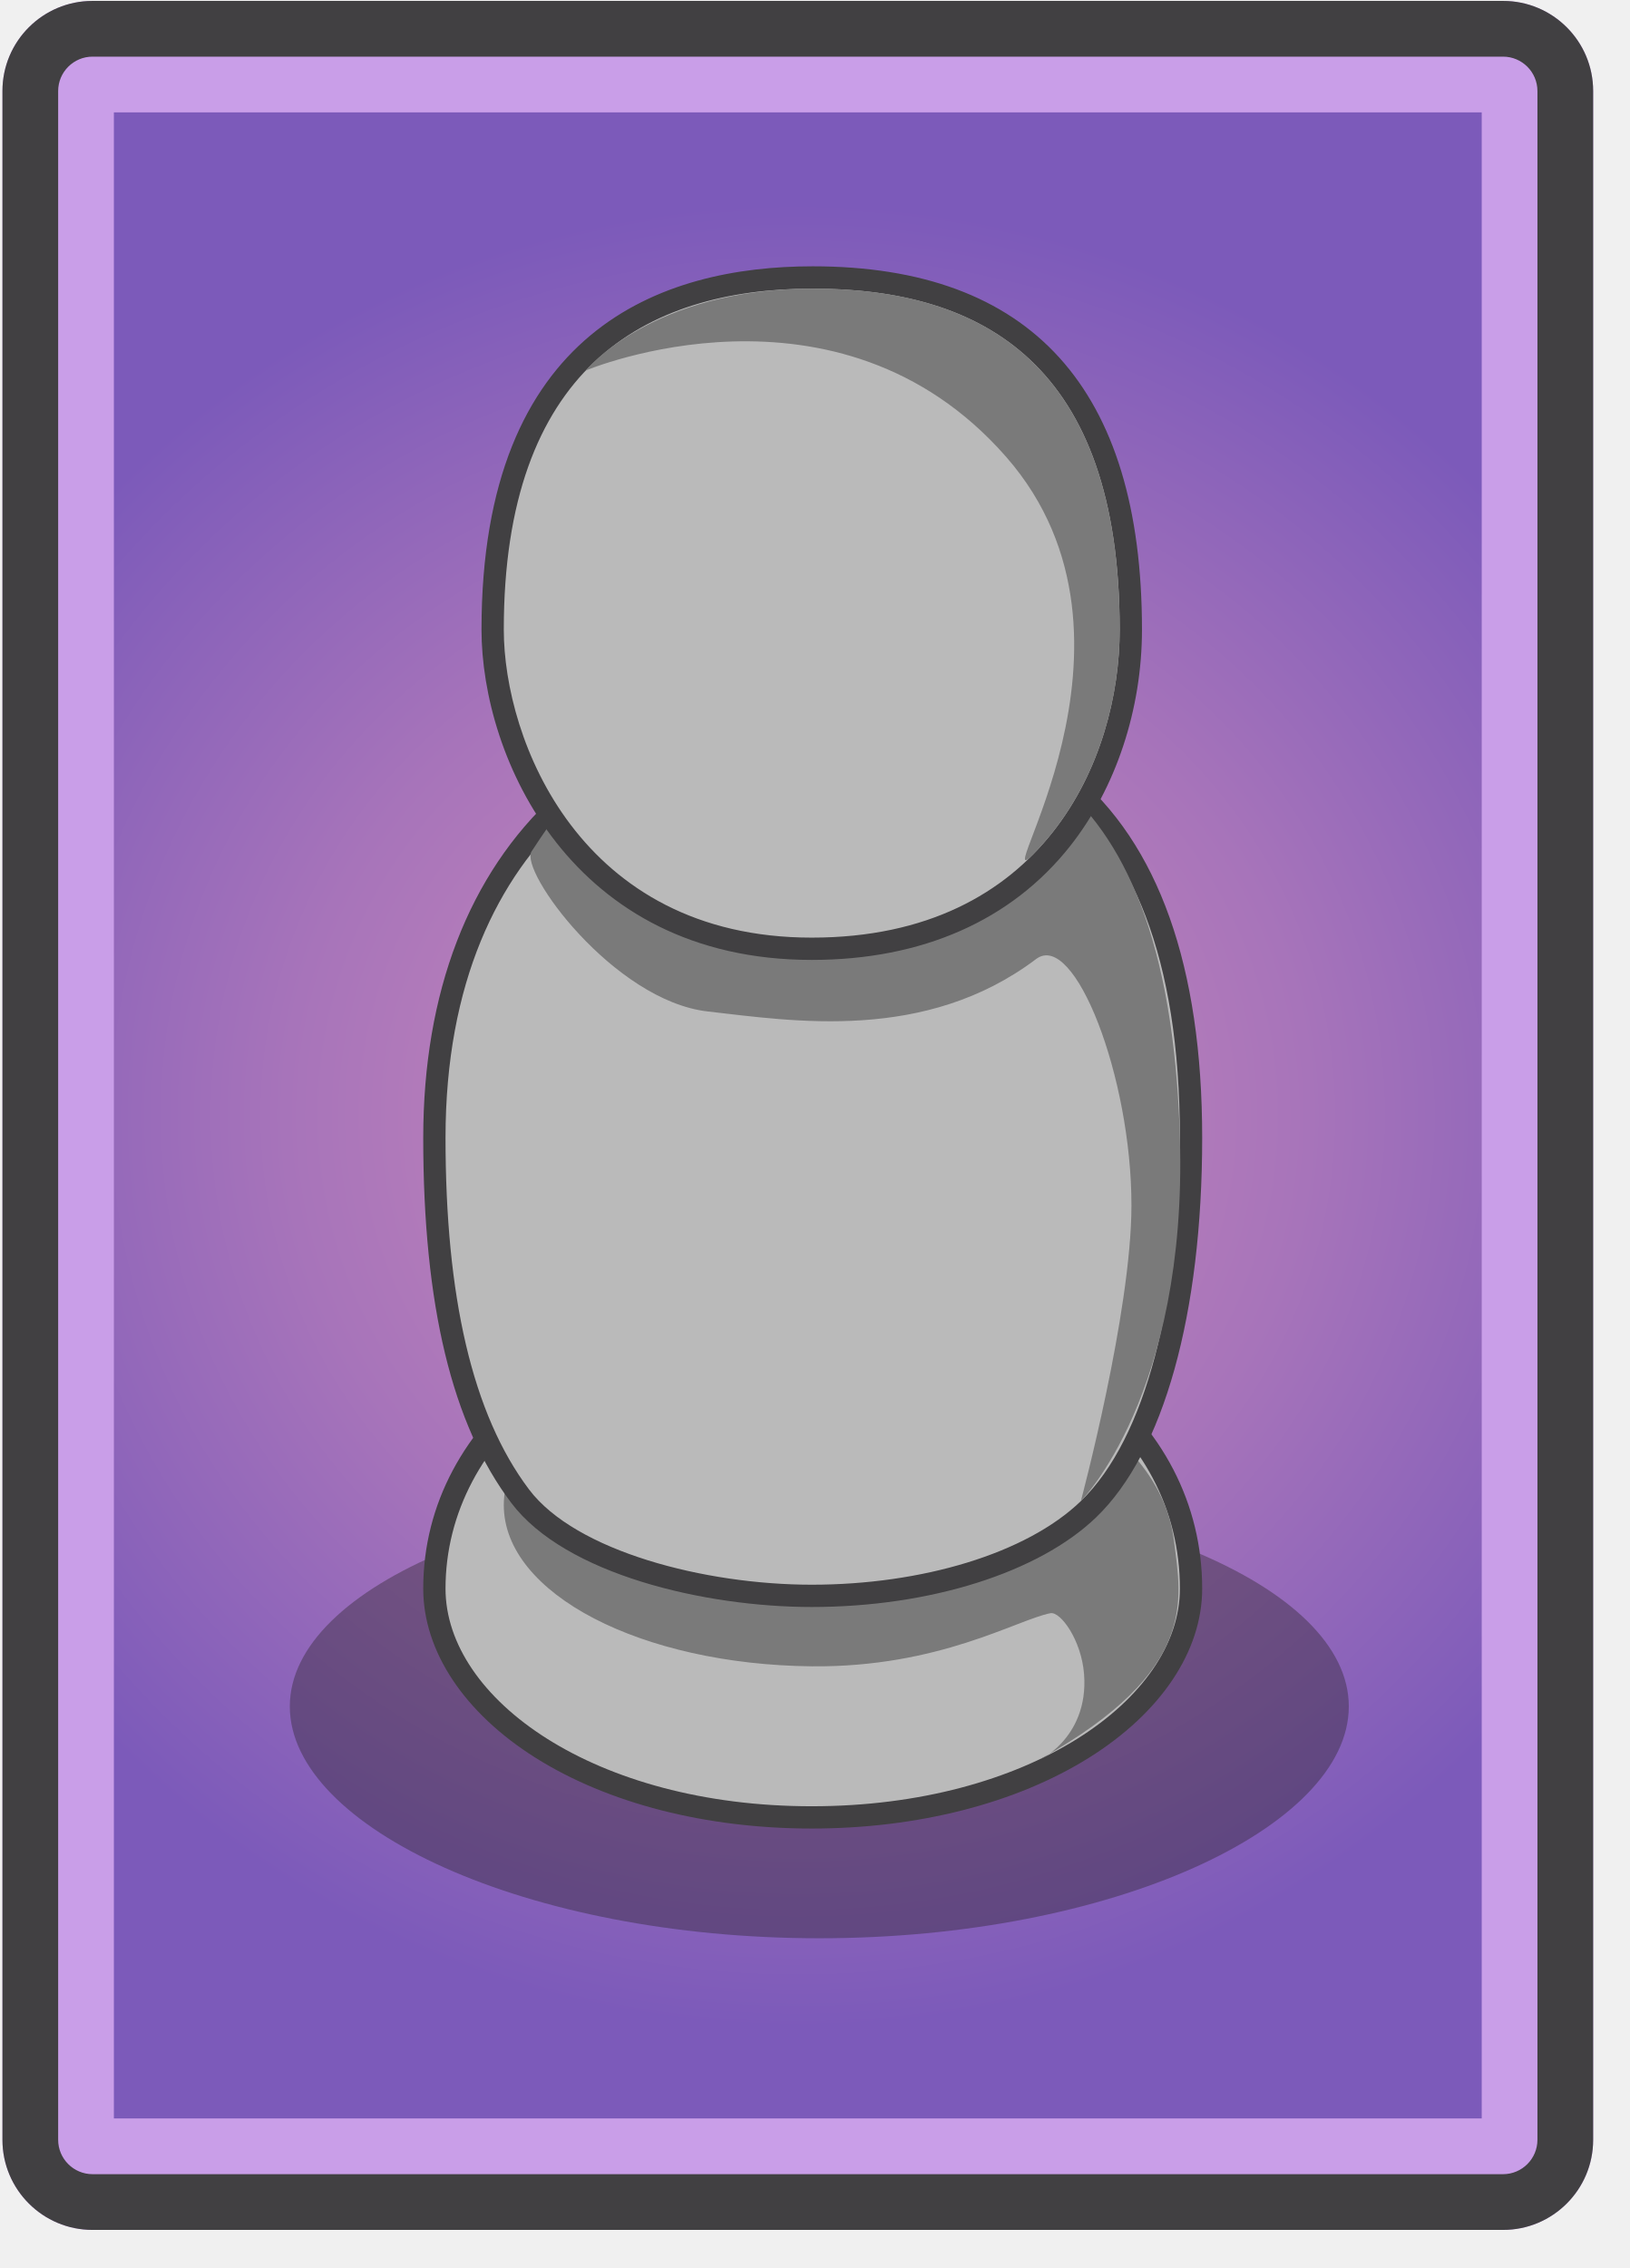
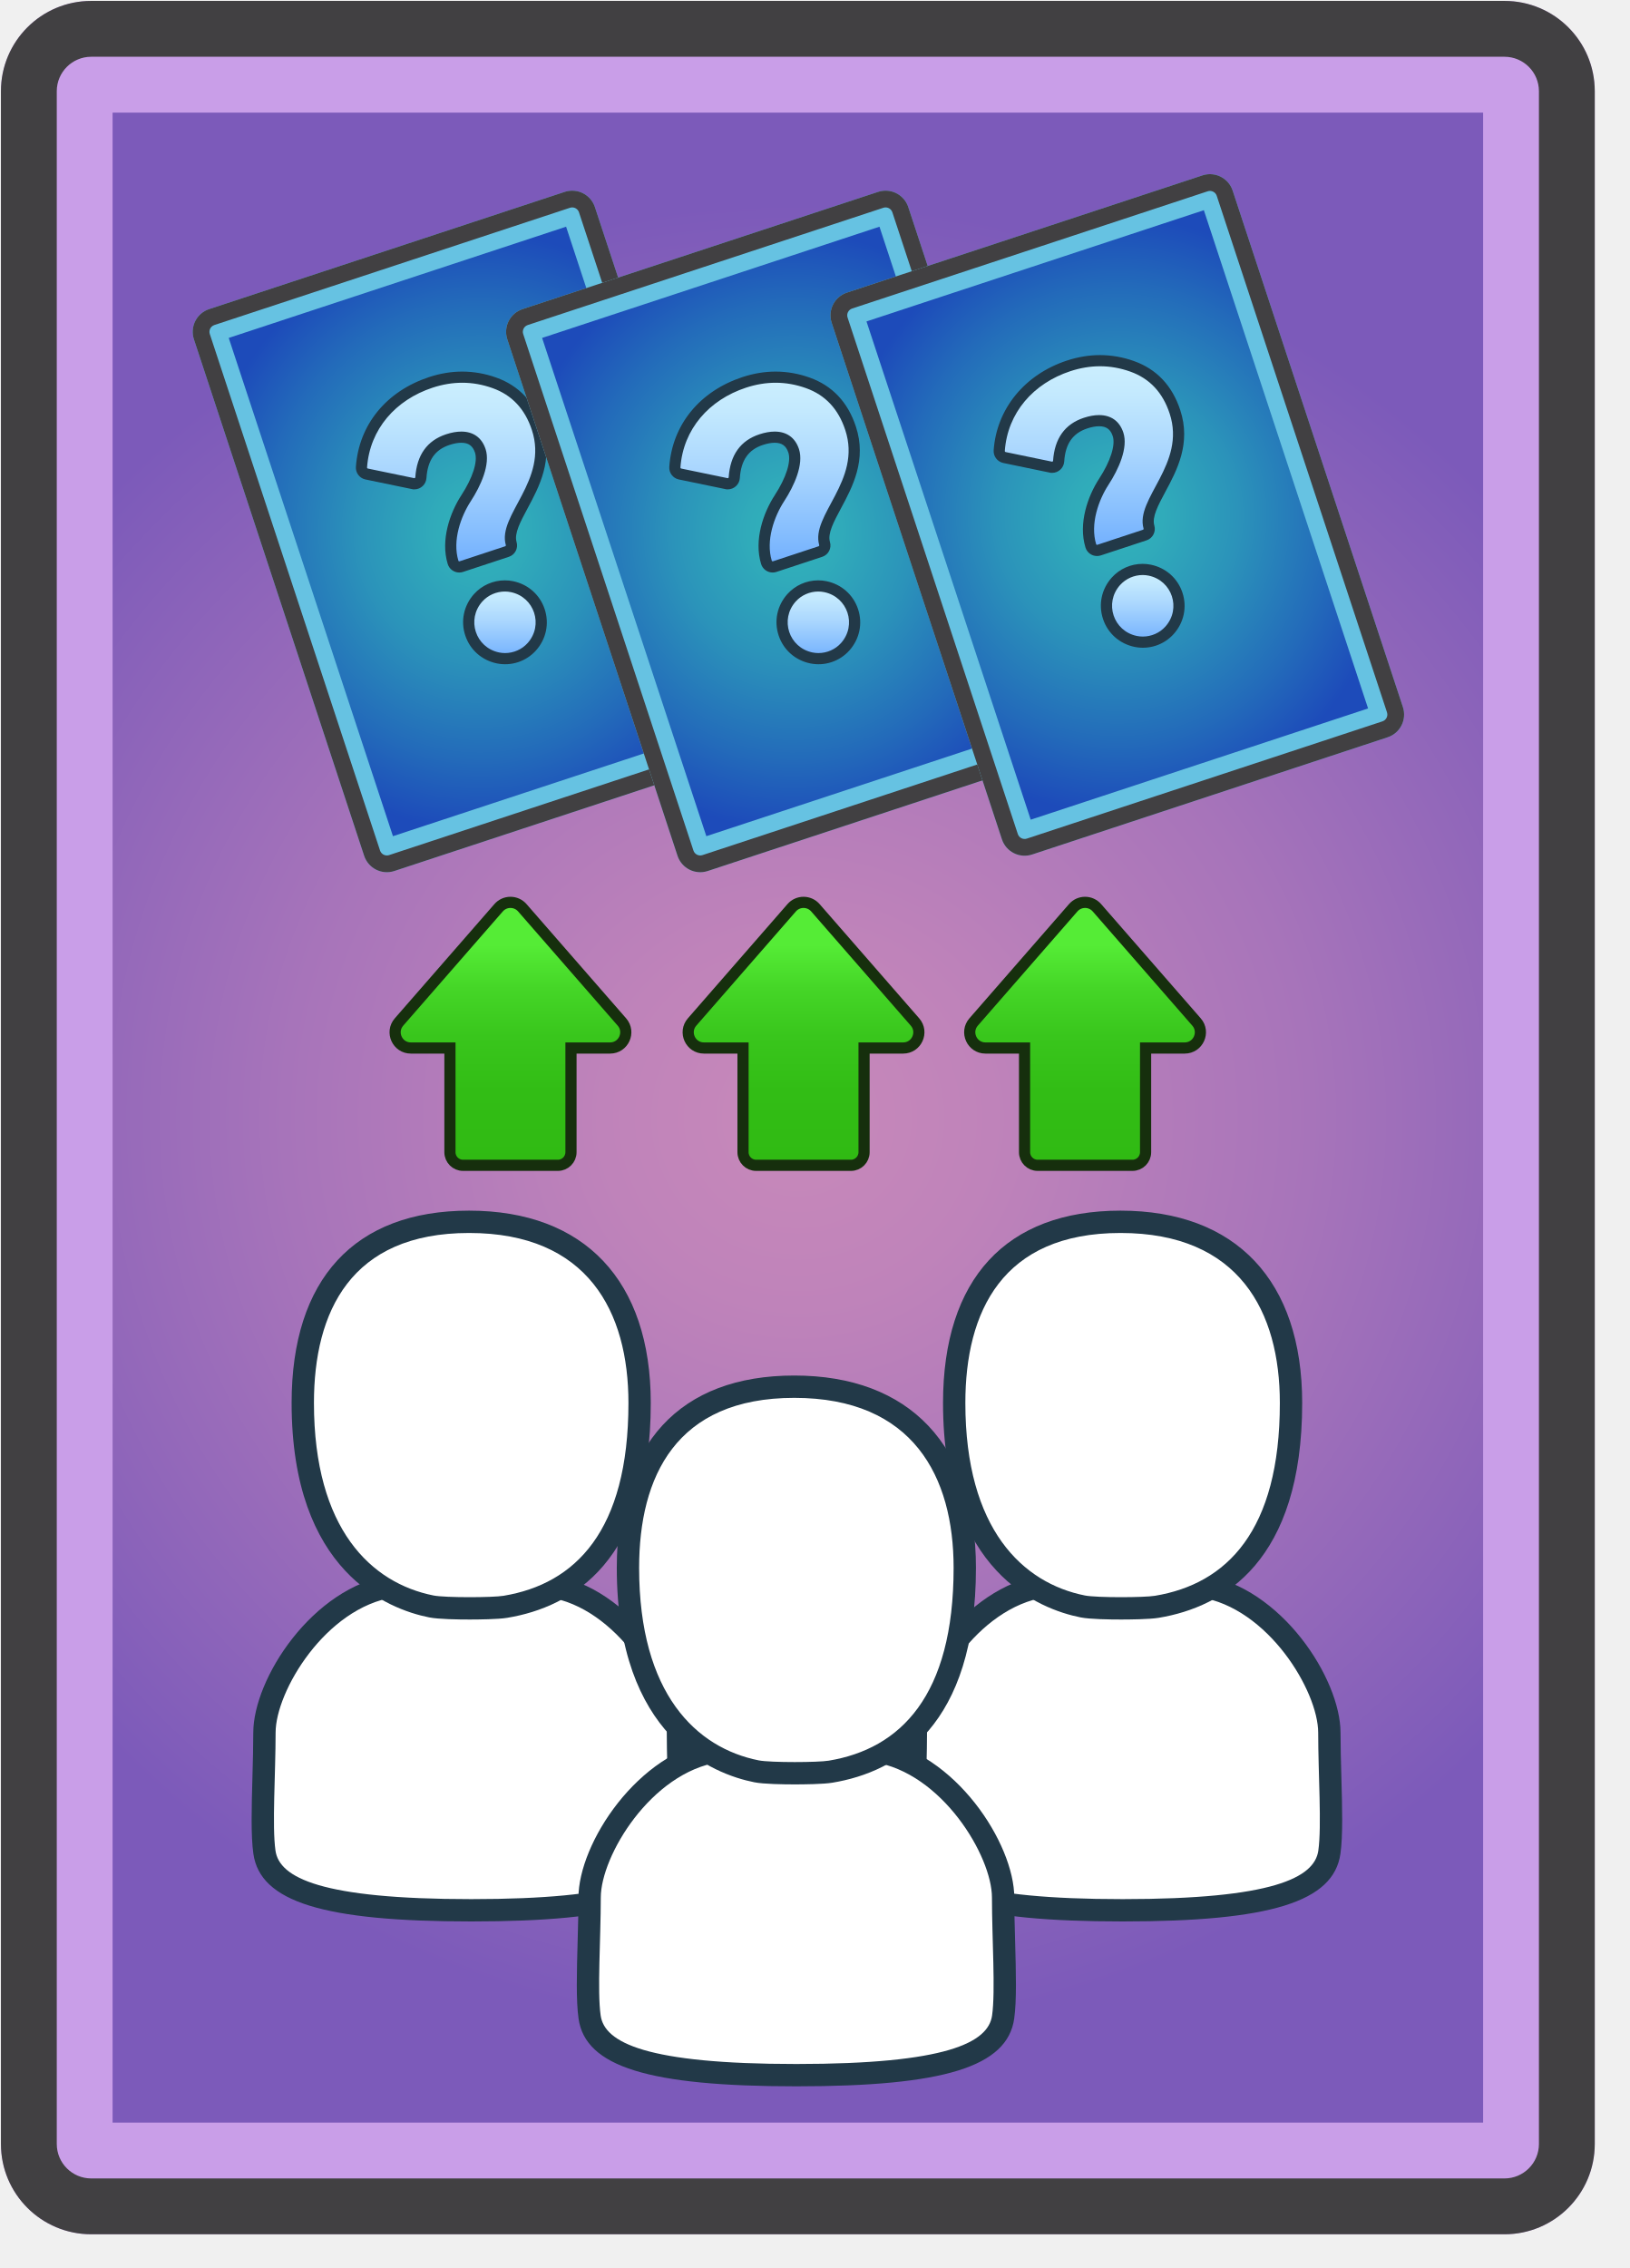
- <svg xmlns="http://www.w3.org/2000/svg" xmlns:xlink="http://www.w3.org/1999/xlink" width="291.969" height="406.205" viewBox="0 0 292 407">
+ <svg xmlns="http://www.w3.org/2000/svg" xmlns:xlink="http://www.w3.org/1999/xlink" width="291.969" height="406.205">
  <symbol id="b" viewBox="-146 -203 292 407">
    <image width="292" height="407" transform="matrix(1 0 0 -1 -146 204)" overflow="visible" opacity=".3" />
    <radialGradient id="a" cx="-3.05" cy="3.04" r="163.894" gradientTransform="matrix(0 1 -1.0315 0 .085 6.09)" gradientUnits="userSpaceOnUse">
      <stop offset="0" stop-color="#c889ba" />
      <stop offset=".207" stop-color="#bf83ba" />
      <stop offset=".544" stop-color="#a774ba" />
      <stop offset=".967" stop-color="#7f5cba" />
      <stop offset="1" stop-color="#7c5aba" />
    </radialGradient>
    <path d="M-129.63-186.96a6.177 6.177 0 00-6.17 6.17v367.661a6.177 6.177 0 006.17 6.169h253.16a6.176 6.176 0 006.169-6.169V-180.79a6.177 6.177 0 00-6.169-6.17h-253.16z" fill="url(#a)" />
    <path d="M119.7 183.04v-360h-245.5v360h245.5m3.83 20h-253.16c-8.931 0-16.17-7.238-16.17-16.169V-180.79c0-8.93 7.239-16.17 16.17-16.17h253.16c8.93 0 16.169 7.24 16.169 16.17v367.661c.001 8.931-7.239 16.169-16.169 16.169z" fill="#c99ee8" />
    <path d="M123.53 193.04a6.176 6.176 0 006.169-6.169V-180.79a6.177 6.177 0 00-6.169-6.17h-253.16a6.177 6.177 0 00-6.17 6.17v367.661a6.177 6.177 0 006.17 6.169h253.16m0 10h-253.16c-8.931 0-16.17-7.238-16.17-16.169V-180.79c0-8.93 7.239-16.17 16.17-16.17h253.16c8.93 0 16.169 7.24 16.169 16.17v367.661c.001 8.931-7.239 16.169-16.169 16.169z" fill="#414042" />
  </symbol>
  <use xlink:href="#b" width="292" height="407" x="-146" y="-203" transform="matrix(1 0 0 -1 145.969 203.205)" overflow="visible" />
-   <path d="M241.813 306.228c0 21.763-42.548 41.599-95.034 41.599-52.487 0-95.034-19.836-95.034-41.599 0-21.761 42.547-39.401 95.034-39.401 52.486-.001 95.034 17.64 95.034 39.401z" opacity=".37" fill="#231f20" />
-   <path d="M145.419 326.137c-41.833 0-67.728-21.311-67.728-41.055 0-29.371 29.117-51.52 67.728-51.52 19.163 0 36.505 5.129 48.833 14.44 12.411 9.375 19.245 22.543 19.245 37.079 0 19.745-26.028 41.056-68.078 41.056z" fill="#bababa" />
-   <path d="M145.419 235.563c38.902 0 66.078 20.924 66.078 49.52 0 19.835-27.175 39.055-66.078 39.055-38.901 0-65.728-19.22-65.728-39.055.001-27.202 26.827-49.52 65.728-49.52m0-4c-39.751 0-69.728 23.009-69.728 53.52 0 11.228 7.342 22.29 20.145 30.351 13.012 8.192 30.621 12.704 49.583 12.704 18.978 0 36.645-4.509 49.747-12.697 12.92-8.074 20.331-19.139 20.331-30.357 0-15.178-7.117-28.913-20.04-38.675-12.672-9.575-30.442-14.846-50.038-14.846z" fill="#414042" />
-   <path d="M210.434 276.522c1.342 10.711 4.322 23.203-23.712 38.994-1.546.872 8.506-3.171 7.575-15.094-.476-6.118-4.233-11.278-6.043-10.927-5.976 1.158-19.994 9.764-42.835 9.531-30.523-.312-55.27-12.959-55.27-28.944 0-15.983 24.745-28.939 55.27-28.939 30.527.001 62.168 12.664 65.015 35.379z" fill="#7a7a7a" />
-   <path d="M145.419 286.381c-19.301 0-43.475-6.144-52.333-17.886-10.359-13.728-15.395-34.759-15.395-64.295 0-25.513 7.956-46.28 23.009-60.057 11.973-10.958 28.336-17.242 44.894-17.242 12.571 0 30.947 1.374 45.339 13.252 14.972 12.356 22.563 33.904 22.563 64.047 0 31.071-6.704 55.354-18.393 66.624-9.948 9.596-28.986 15.557-49.684 15.557z" fill="#bababa" />
-   <path d="M145.595 128.901c29.641 0 65.902 9.019 65.902 75.299 0 28.931-6.005 53.831-17.781 65.185-9.763 9.416-28.557 14.996-48.296 14.996-19.183 0-42.367-5.996-50.736-17.09-10.236-13.564-14.992-34.779-14.992-63.091 0-55.817 37.656-75.299 65.903-75.299m0-4c-17.052 0-33.907 6.476-46.245 17.768-15.477 14.165-23.658 35.442-23.658 61.531 0 29.987 5.168 51.412 15.799 65.5 9.682 12.835 34.742 18.681 53.929 18.681 21.196 0 40.766-6.176 51.073-16.117 12.077-11.644 19.004-36.452 19.004-68.063 0-30.768-7.836-52.835-23.29-65.59-14.889-12.289-33.733-13.71-46.612-13.71z" fill="#414042" />
-   <path d="M211.497 204.2c1.353 46.02-17.781 65.185-17.781 65.185s9.067-33.822 9.086-53.035c.021-23.109-10.244-49.43-17.104-44.252-19.878 14.994-43.59 11.158-58.933 9.414-16.884-1.916-33.909-25.236-31.618-28.738 16.314-24.931 22.202-23.872 50.448-23.872 29.64-.001 63.814 4.141 65.902 75.298z" fill="#7a7a7a" />
+   <linearGradient id="x" gradientUnits="userSpaceOnUse" x1="3259.293" y1="2090.921" x2="3212.197" y2="2090.921" gradientTransform="matrix(0 -1 -1 0 2182.36 3420.908)">
+     <stop offset=".162" stop-color="#55ec36" />
+     <stop offset=".327" stop-color="#45d627" />
+     <stop offset=".511" stop-color="#39c61c" />
+     <stop offset=".718" stop-color="#32bd15" />
+     <stop offset="1" stop-color="#30ba13" />
+   </linearGradient>
+   <path d="M93.558 162.578l17.843 20.461c1.587 1.819.295 4.662-2.119 4.662h-7.003v18.662a2.347 2.347 0 01-2.347 2.348H82.944a2.347 2.347 0 01-2.347-2.348v-18.662h-7.002c-2.415 0-3.707-2.843-2.12-4.662l17.843-20.461a2.815 2.815 0 014.24 0z" fill="url(#x)" stroke="#162f0d" stroke-width="2" stroke-linecap="round" stroke-miterlimit="10" />
+   <linearGradient id="y" gradientUnits="userSpaceOnUse" x1="3259.293" y1="2038.423" x2="3212.197" y2="2038.423" gradientTransform="matrix(0 -1 -1 0 2182.36 3420.908)">
+     <stop offset=".162" stop-color="#55ec36" />
+     <stop offset=".327" stop-color="#45d627" />
+     <stop offset=".511" stop-color="#39c61c" />
+     <stop offset=".718" stop-color="#32bd15" />
+     <stop offset="1" stop-color="#30ba13" />
+   </linearGradient>
+   <path d="M146.057 162.578l17.843 20.461c1.587 1.819.294 4.662-2.12 4.662h-7.002v18.662a2.347 2.347 0 01-2.347 2.348h-16.987a2.347 2.347 0 01-2.347-2.348v-18.662h-7.003c-2.414 0-3.707-2.843-2.12-4.662l17.843-20.461a2.815 2.815 0 014.24 0z" fill="url(#y)" stroke="#162f0d" stroke-width="2" stroke-linecap="round" stroke-miterlimit="10" />
+   <linearGradient id="z" gradientUnits="userSpaceOnUse" x1="3259.293" y1="1987.991" x2="3212.197" y2="1987.991" gradientTransform="matrix(0 -1 -1 0 2182.36 3420.908)">
+     <stop offset=".162" stop-color="#55ec36" />
+     <stop offset=".327" stop-color="#45d627" />
+     <stop offset=".511" stop-color="#39c61c" />
+     <stop offset=".718" stop-color="#32bd15" />
+     <stop offset="1" stop-color="#30ba13" />
+   </linearGradient>
+   <path d="M196.488 162.578l17.843 20.461c1.586 1.819.294 4.662-2.12 4.662h-7.003v18.662a2.347 2.347 0 01-2.347 2.348h-16.987a2.347 2.347 0 01-2.347-2.348v-18.662h-7.003c-2.414 0-3.707-2.843-2.12-4.662l17.843-20.461a2.816 2.816 0 014.241 0z" fill="url(#z)" stroke="#162f0d" stroke-width="2" stroke-linecap="round" stroke-miterlimit="10" />
  <g>
-     <path d="M145.419 170.26c-41.722 0-57.27-35.128-57.27-57.27 0-52.235 31.239-63.2 57.445-63.2 17.635 0 30.838 4.348 40.364 13.292 11.102 10.424 16.731 27.216 16.731 49.908.001 21.271-12.061 57.27-57.27 57.27z" fill="#bababa" />
-     <path d="M145.595 51.79c30.526 0 55.096 13.6 55.096 61.2 0 23.19-13.6 55.27-55.271 55.27-41.67 0-55.27-35.568-55.27-55.27-.001-46.552 24.919-61.2 55.445-61.2m0-4c-27.119 0-59.445 11.312-59.445 65.2 0 22.915 16.091 59.27 59.27 59.27 19.803 0 35.849-7.075 46.403-20.462 8.178-10.371 12.868-24.517 12.868-38.808-.001-43.263-19.883-65.2-59.096-65.2z" fill="#414042" />
+     <image width="110" height="129" transform="translate(34.063 33.795)" overflow="visible" opacity=".3" />
+     <radialGradient id="A" cx="85.897" cy="95.183" r="53.424" gradientTransform="matrix(0 -1 .9399 0 -3.57 181.08)" gradientUnits="userSpaceOnUse">
+       <stop offset="0" stop-color="#32b4ba" />
+       <stop offset=".163" stop-color="#30abba" />
+       <stop offset=".429" stop-color="#2b93ba" />
+       <stop offset=".762" stop-color="#236bba" />
+       <stop offset="1" stop-color="#1d4bba" />
+     </radialGradient>
+     <path d="M69.296 153.216a1.283 1.283 0 01-1.218-.883l-30.494-92.5a1.272 1.272 0 01.073-.979c.089-.178.305-.496.744-.641l63.693-20.997a1.283 1.283 0 011.62.817l30.494 92.5c.145.438.017.802-.073.979a1.275 1.275 0 01-.744.641l-63.692 20.998a1.332 1.332 0 01-.403.065z" fill="url(#A)" />
+     <path d="M101.402 40.603l29.419 89.237-60.431 19.923-29.418-89.239 60.43-19.921m1.094-6.453c-.444 0-.896.069-1.341.216L37.463 55.363a4.282 4.282 0 00-2.727 5.409l30.494 92.499a4.285 4.285 0 005.409 2.727L134.331 135a4.282 4.282 0 002.727-5.408l-30.494-92.499a4.285 4.285 0 00-4.068-2.943z" fill="#66c2e2" />
+     <path d="M102.497 37.149a1.284 1.284 0 011.218.884l30.494 92.499c.145.438.017.802-.073.979a1.275 1.275 0 01-.745.641L69.699 153.15a1.283 1.283 0 01-1.621-.819L37.585 59.833a1.272 1.272 0 01.073-.979c.089-.178.305-.496.745-.641l63.691-20.997a1.3 1.3 0 01.403-.067m-.001-2.999c-.444 0-.896.069-1.341.216L37.463 55.363a4.282 4.282 0 00-2.727 5.409l30.494 92.499a4.285 4.285 0 005.409 2.727L134.331 135a4.282 4.282 0 002.727-5.408l-30.494-92.499a4.285 4.285 0 00-4.068-2.943z" fill="#414042" />
+     <g>
+       <image width="41" height="60" transform="translate(61.063 63.795)" overflow="visible" opacity=".3" />
+       <linearGradient id="B" gradientUnits="userSpaceOnUse" x1="90.455" y1="117.968" x2="90.455" y2="104.944">
+         <stop offset="0" stop-color="#70aefe" />
+         <stop offset=".16" stop-color="#83bcfe" />
+         <stop offset=".527" stop-color="#abd7fe" />
+         <stop offset=".82" stop-color="#c3e9fe" />
+         <stop offset="1" stop-color="#cceffe" />
+       </linearGradient>
+       <path d="M90.47 117.968c-.428 0-.855-.043-1.27-.129-2.337-.484-4.173-2.11-4.912-4.349-.739-2.239-.229-4.64 1.362-6.42a6.416 6.416 0 016.059-1.997c2.337.484 4.173 2.11 4.912 4.349.739 2.239.229 4.64-1.362 6.42a6.421 6.421 0 01-4.789 2.126z" fill="url(#B)" />
+       <path d="M90.439 105.944c.357 0 .714.035 1.067.108 4.223.875 5.881 5.906 3.007 9.123-1.023 1.145-2.524 1.792-4.044 1.792-.356 0-.714-.035-1.066-.108-4.224-.875-5.882-5.906-3.007-9.123 1.023-1.145 2.523-1.792 4.043-1.792m0-2a7.42 7.42 0 00-5.535 2.46c-1.833 2.05-2.418 4.816-1.566 7.399.852 2.582 2.967 4.456 5.659 5.014a7.422 7.422 0 007.007-2.309c1.833-2.051 2.418-4.817 1.566-7.4-.852-2.582-2.967-4.456-5.658-5.014-.481-.1-.976-.15-1.473-.15z" fill="#223948" />
+       <g>
+         <linearGradient id="C" gradientUnits="userSpaceOnUse" x1="80.811" y1="101.538" x2="80.811" y2="67.551">
+           <stop offset="0" stop-color="#70aefe" />
+           <stop offset=".16" stop-color="#83bcfe" />
+           <stop offset=".527" stop-color="#abd7fe" />
+           <stop offset=".82" stop-color="#c3e9fe" />
+           <stop offset="1" stop-color="#cceffe" />
+         </linearGradient>
+         <path d="M82.273 101.538c-.519 0-.969-.332-1.12-.827-1.21-3.967.414-8.535 2.337-11.488 2.22-3.405 3.17-6.574 2.542-8.477-.535-1.625-1.679-2.448-3.399-2.448-.726 0-1.541.146-2.42.437-3.007.991-4.585 3.224-4.822 6.823a1.163 1.163 0 01-1.155 1.087h-.106l-8.451-1.748a1.184 1.184 0 01-.928-1.228c.503-7.107 5.148-12.783 12.426-15.183 1.882-.621 3.773-.936 5.623-.936 1.931 0 3.871.343 5.766 1.02 3.745 1.336 6.322 4.072 7.659 8.133 1.845 5.593-.622 10.186-2.604 13.876-1.4 2.607-2.609 4.859-2.049 6.777a1.151 1.151 0 01-.751 1.426l-8.334 2.748-.214.008z" fill="url(#C)" />
+         <path d="M82.8 68.551c1.836 0 3.645.324 5.43.961 3.479 1.241 5.808 3.748 7.045 7.504 2.998 9.088-6.236 15.239-4.664 20.621a.155.155 0 01-.099.194l-8.187 2.699a.17.17 0 01-.215-.11c-1.099-3.601.434-7.911 2.219-10.651 1.813-2.782 3.547-6.629 2.654-9.336-.686-2.08-2.231-3.135-4.349-3.135-.829 0-1.746.161-2.733.486-3.394 1.119-5.244 3.715-5.508 7.708a.16.16 0 01-.157.152c-.011 0-.021-.002-.033-.004l-8.322-1.724a.171.171 0 01-.133-.177c.488-6.896 5.14-12.128 11.741-14.305 1.799-.591 3.567-.883 5.311-.883m0-2c-1.956 0-3.954.331-5.937.985-7.676 2.531-12.577 8.536-13.11 16.063a2.158 2.158 0 001.684 2.269l8.36 1.731.201.042.238.004a2.165 2.165 0 002.153-2.021c.211-3.19 1.526-5.078 4.139-5.939.777-.256 1.486-.386 2.106-.386 1.293 0 2.048.543 2.45 1.761.525 1.593-.406 4.512-2.43 7.618-2.047 3.142-3.768 8.03-2.457 12.327a2.157 2.157 0 002.076 1.534c.225 0 .448-.034.662-.104l8.204-2.704a2.144 2.144 0 001.393-2.654c-.446-1.525.674-3.609 1.97-6.023 2.073-3.859 4.653-8.662 2.673-14.664-1.439-4.368-4.223-7.315-8.273-8.761a18.102 18.102 0 00-6.102-1.078z" fill="#223948" />
+       </g>
+     </g>
+     <g>
+       <image width="110" height="129" transform="translate(90.063 33.795)" overflow="visible" opacity=".3" />
+       <radialGradient id="D" cx="142.032" cy="95.183" r="53.424" gradientTransform="matrix(0 -1 .9399 0 52.566 237.215)" gradientUnits="userSpaceOnUse">
+         <stop offset="0" stop-color="#32b4ba" />
+         <stop offset=".163" stop-color="#30abba" />
+         <stop offset=".429" stop-color="#2b93ba" />
+         <stop offset=".762" stop-color="#236bba" />
+         <stop offset="1" stop-color="#1d4bba" />
+       </radialGradient>
+       <path d="M125.432 153.216a1.283 1.283 0 01-1.218-.883l-30.494-92.5a1.272 1.272 0 01.073-.979c.089-.178.305-.496.744-.641l63.693-20.997a1.283 1.283 0 011.62.817l30.494 92.5c.145.439.017.802-.073.979a1.275 1.275 0 01-.744.641l-63.692 20.998a1.332 1.332 0 01-.403.065z" fill="url(#D)" />
+       <path d="M157.538 40.603l29.419 89.237-60.431 19.923-29.419-89.239 60.431-19.921m1.094-6.453c-.444 0-.896.069-1.341.216L93.599 55.363a4.282 4.282 0 00-2.727 5.409l30.494 92.499a4.285 4.285 0 005.409 2.727L190.466 135a4.282 4.282 0 002.727-5.408l-30.494-92.499a4.284 4.284 0 00-4.067-2.943z" fill="#66c2e2" />
+       <path d="M158.632 37.149a1.284 1.284 0 011.218.884l30.494 92.5a1.27 1.27 0 01-.073.978 1.275 1.275 0 01-.745.641l-63.691 20.999a1.283 1.283 0 01-1.621-.819L93.721 59.833a1.272 1.272 0 01.073-.979c.089-.178.305-.496.745-.641l63.691-20.997c.131-.044.267-.066.402-.067m0-2.999c-.444 0-.896.069-1.341.216L93.599 55.363a4.282 4.282 0 00-2.727 5.409l30.494 92.499a4.285 4.285 0 005.409 2.727L190.466 135a4.282 4.282 0 002.727-5.408l-30.494-92.499a4.284 4.284 0 00-4.067-2.943z" fill="#414042" />
+       <g>
+         <image width="42" height="60" transform="translate(117.063 63.795)" overflow="visible" opacity=".3" />
+         <linearGradient id="E" gradientUnits="userSpaceOnUse" x1="146.59" y1="117.968" x2="146.59" y2="104.944">
+           <stop offset="0" stop-color="#70aefe" />
+           <stop offset=".16" stop-color="#83bcfe" />
+           <stop offset=".527" stop-color="#abd7fe" />
+           <stop offset=".82" stop-color="#c3e9fe" />
+           <stop offset="1" stop-color="#cceffe" />
+         </linearGradient>
+         <path d="M146.605 117.968c-.428 0-.855-.043-1.27-.129-2.337-.484-4.173-2.11-4.912-4.349-.739-2.239-.229-4.64 1.362-6.42a6.416 6.416 0 016.059-1.997c2.337.484 4.173 2.11 4.912 4.349.739 2.239.229 4.64-1.362 6.42a6.418 6.418 0 01-4.789 2.126z" fill="url(#E)" />
+         <path d="M146.575 105.944c.357 0 .714.035 1.067.108 4.223.875 5.881 5.906 3.007 9.123-1.023 1.145-2.524 1.792-4.044 1.792-.356 0-.714-.035-1.066-.108-4.224-.875-5.882-5.906-3.007-9.123 1.023-1.145 2.523-1.792 4.043-1.792m0-2a7.42 7.42 0 00-5.535 2.46c-1.833 2.05-2.418 4.816-1.566 7.399.852 2.582 2.967 4.456 5.659 5.014a7.422 7.422 0 007.007-2.309c1.833-2.051 2.418-4.817 1.566-7.4-.852-2.582-2.967-4.456-5.658-5.014-.481-.1-.977-.15-1.473-.15z" fill="#223948" />
+         <g>
+           <linearGradient id="F" gradientUnits="userSpaceOnUse" x1="136.947" y1="101.538" x2="136.947" y2="67.551">
+             <stop offset="0" stop-color="#70aefe" />
+             <stop offset=".16" stop-color="#83bcfe" />
+             <stop offset=".527" stop-color="#abd7fe" />
+             <stop offset=".82" stop-color="#c3e9fe" />
+             <stop offset="1" stop-color="#cceffe" />
+           </linearGradient>
+           <path d="M138.409 101.538c-.519 0-.969-.332-1.12-.827-1.21-3.967.414-8.535 2.337-11.488 2.22-3.405 3.17-6.574 2.542-8.477-.536-1.625-1.679-2.448-3.399-2.448-.727 0-1.541.146-2.42.437-3.007.991-4.585 3.224-4.822 6.823a1.164 1.164 0 01-1.155 1.087h-.106l-8.451-1.748a1.184 1.184 0 01-.928-1.228c.503-7.107 5.148-12.783 12.426-15.183 1.882-.621 3.773-.936 5.623-.936 1.931 0 3.871.343 5.766 1.02 3.745 1.336 6.322 4.072 7.659 8.133 1.845 5.593-.622 10.186-2.604 13.876-1.4 2.607-2.609 4.859-2.049 6.777a1.151 1.151 0 01-.751 1.426l-8.334 2.748-.214.008z" fill="url(#F)" />
+           <path d="M138.936 68.551c1.836 0 3.645.324 5.43.961 3.479 1.241 5.808 3.748 7.045 7.504 2.997 9.088-6.236 15.239-4.664 20.621a.155.155 0 01-.099.194l-8.187 2.699a.17.17 0 01-.215-.11c-1.099-3.601.434-7.911 2.219-10.651 1.813-2.782 3.547-6.629 2.654-9.336-.686-2.08-2.231-3.135-4.349-3.135-.829 0-1.746.161-2.733.486-3.394 1.119-5.244 3.715-5.508 7.708a.16.16 0 01-.157.152c-.011 0-.021-.002-.033-.004l-8.322-1.724a.171.171 0 01-.133-.177c.488-6.896 5.14-12.128 11.741-14.305 1.799-.591 3.567-.883 5.311-.883m0-2c-1.956 0-3.954.331-5.937.985-7.676 2.531-12.577 8.536-13.11 16.063a2.158 2.158 0 001.684 2.269l8.36 1.731.201.042.238.004a2.165 2.165 0 002.153-2.021c.211-3.19 1.526-5.078 4.139-5.939.777-.256 1.486-.386 2.106-.386 1.292 0 2.048.543 2.45 1.761.525 1.593-.406 4.512-2.43 7.618-2.047 3.142-3.768 8.03-2.457 12.327a2.157 2.157 0 002.076 1.534c.225 0 .448-.034.662-.104l8.204-2.704a2.143 2.143 0 001.393-2.653c-.446-1.526.674-3.611 1.97-6.024 2.073-3.859 4.652-8.662 2.673-14.663-1.439-4.369-4.223-7.316-8.273-8.762a18.102 18.102 0 00-6.102-1.078z" fill="#223948" />
+         </g>
+       </g>
+     </g>
+     <g>
+       <image width="110" height="129" transform="translate(148.063 30.795)" overflow="visible" opacity=".3" />
+       <radialGradient id="G" cx="200.138" cy="92.228" r="53.423" gradientTransform="matrix(0 -1 .9399 0 113.448 292.366)" gradientUnits="userSpaceOnUse">
+         <stop offset="0" stop-color="#32b4ba" />
+         <stop offset=".163" stop-color="#30abba" />
+         <stop offset=".429" stop-color="#2b93ba" />
+         <stop offset=".762" stop-color="#236bba" />
+         <stop offset="1" stop-color="#1d4bba" />
+       </radialGradient>
+       <path d="M183.539 150.261a1.282 1.282 0 01-1.219-.883l-30.494-92.5a1.285 1.285 0 01.818-1.621l63.691-20.995a1.282 1.282 0 011.621.817l30.494 92.499c.145.439.017.803-.073.979a1.275 1.275 0 01-.744.641l-63.692 20.998a1.3 1.3 0 01-.402.065z" fill="url(#G)" />
+       <path d="M215.644 37.647l29.418 89.238-60.431 19.923-29.419-89.239 60.432-19.922m1.094-6.452c-.445 0-.897.07-1.342.217l-63.691 20.996a4.283 4.283 0 00-2.727 5.409l30.494 92.5a4.284 4.284 0 005.409 2.727l63.691-20.998a4.282 4.282 0 002.727-5.409l-30.494-92.499a4.286 4.286 0 00-4.067-2.943z" fill="#66c2e2" />
+       <path d="M216.738 34.195c.461 0 1.017.272 1.218.883l30.494 92.499c.145.439.017.802-.073.979a1.278 1.278 0 01-.745.641l-63.69 20.998a1.282 1.282 0 01-1.622-.818l-30.494-92.5a1.284 1.284 0 01.817-1.62l63.692-20.997c.132-.042.268-.065.403-.065m0-3c-.445 0-.897.07-1.342.217l-63.691 20.996a4.283 4.283 0 00-2.727 5.409l30.494 92.5a4.284 4.284 0 005.409 2.727l63.691-20.998a4.282 4.282 0 002.727-5.409l-30.494-92.499a4.286 4.286 0 00-4.067-2.943z" fill="#414042" />
+       <g>
+         <image width="42" height="60" transform="translate(175.063 60.795)" overflow="visible" opacity=".3" />
+         <linearGradient id="H" gradientUnits="userSpaceOnUse" x1="204.696" y1="115.014" x2="204.696" y2="101.989">
+           <stop offset="0" stop-color="#70aefe" />
+           <stop offset=".16" stop-color="#83bcfe" />
+           <stop offset=".527" stop-color="#abd7fe" />
+           <stop offset=".82" stop-color="#c3e9fe" />
+           <stop offset="1" stop-color="#cceffe" />
+         </linearGradient>
+         <path d="M204.71 115.014c-.428 0-.854-.043-1.269-.129-2.337-.484-4.174-2.11-4.912-4.349-.738-2.239-.229-4.64 1.363-6.42a6.42 6.42 0 016.059-1.998c2.337.484 4.173 2.11 4.912 4.349.739 2.239.229 4.64-1.362 6.42a6.43 6.43 0 01-4.791 2.127c-.001 0 0 0 0 0z" fill="url(#H)" />
+         <path d="M204.682 102.989c.356 0 .714.035 1.066.108 4.223.875 5.881 5.906 3.007 9.123-1.023 1.145-2.525 1.793-4.045 1.793-.356 0-.713-.035-1.065-.108-4.224-.875-5.882-5.906-3.007-9.123a5.458 5.458 0 014.044-1.793m0-2a7.42 7.42 0 00-5.536 2.461c-1.833 2.05-2.418 4.816-1.566 7.399.852 2.582 2.967 4.456 5.659 5.014a7.423 7.423 0 007.007-2.31c1.833-2.051 2.418-4.817 1.566-7.4-.852-2.582-2.967-4.456-5.658-5.014a7.33 7.33 0 00-1.472-.15z" fill="#223948" />
+         <g>
+           <linearGradient id="I" gradientUnits="userSpaceOnUse" x1="195.052" y1="98.584" x2="195.052" y2="64.597">
+             <stop offset="0" stop-color="#70aefe" />
+             <stop offset=".16" stop-color="#83bcfe" />
+             <stop offset=".527" stop-color="#abd7fe" />
+             <stop offset=".82" stop-color="#c3e9fe" />
+             <stop offset="1" stop-color="#cceffe" />
+           </linearGradient>
+           <path d="M196.513 98.584c-.512 0-.973-.342-1.12-.831-1.209-3.963.415-8.531 2.338-11.484 2.22-3.405 3.17-6.574 2.542-8.478-.536-1.624-1.679-2.448-3.399-2.448-.727 0-1.541.147-2.42.438-3.008.99-4.585 3.223-4.823 6.822a1.166 1.166 0 01-1.154 1.087h-.111l-8.447-1.748a1.178 1.178 0 01-.928-1.227c.503-7.108 5.148-12.784 12.426-15.184 1.882-.62 3.774-.935 5.624-.935 1.93 0 3.87.342 5.765 1.018 3.745 1.338 6.322 4.074 7.659 8.134 1.845 5.593-.623 10.187-2.604 13.877-1.4 2.607-2.61 4.859-2.049 6.777a1.154 1.154 0 01-.739 1.422l-8.346 2.751-.214.009z" fill="url(#I)" />
+           <path d="M197.042 65.597c1.835 0 3.644.323 5.429.96 3.479 1.242 5.808 3.748 7.045 7.504 2.997 9.089-6.236 15.24-4.664 20.622a.156.156 0 01-.099.194l-8.187 2.698a.169.169 0 01-.215-.11c-1.099-3.6.434-7.91 2.219-10.65 1.813-2.782 3.547-6.629 2.654-9.337-.686-2.079-2.231-3.135-4.349-3.135-.829 0-1.747.162-2.733.487-3.394 1.118-5.244 3.714-5.508 7.707a.16.16 0 01-.156.152.137.137 0 01-.034-.004l-8.322-1.724a.17.17 0 01-.133-.177c.488-6.895 5.14-12.128 11.741-14.304 1.8-.591 3.568-.883 5.312-.883m0-2c-1.957 0-3.954.331-5.938.985-7.562 2.492-12.585 8.647-13.11 16.062a2.18 2.18 0 001.707 2.273l8.337 1.727.201.042.239.004a2.167 2.167 0 002.151-2.013c.211-3.199 1.526-5.087 4.139-5.947.778-.257 1.487-.387 2.107-.387 1.292 0 2.048.543 2.449 1.761.525 1.594-.406 4.513-2.43 7.619-2.047 3.143-3.768 8.03-2.457 12.326a2.154 2.154 0 002.075 1.535c.232 0 .462-.037.683-.11l8.183-2.697a2.155 2.155 0 001.393-2.653c-.446-1.526.674-3.611 1.97-6.024 2.073-3.859 4.652-8.663 2.673-14.664-1.438-4.367-4.222-7.315-8.272-8.762a18.106 18.106 0 00-6.1-1.077z" fill="#223948" />
+         </g>
+       </g>
+     </g>
  </g>
-   <path d="M200.69 112.99c0 13.045-4.302 28.901-15.485 40.281-8.697 8.847 24.028-38.192-4.862-71.248-30.243-34.603-75.478-15.538-75.478-15.538s11.786-14.695 40.729-14.695c30.527 0 55.096 13.6 55.096 61.2z" fill="#7a7a7a" />
+   <g>
+     <image width="202" height="163" transform="translate(45.063 216.795)" overflow="visible" opacity=".3" />
+     <path d="M201.091 342.137c-24.919 0-35.996-3.111-37.038-10.403-.437-3.058-.297-8.091-.149-13.42.075-2.687.152-5.464.152-7.986 0-7.999 9.463-24.204 22.947-26.242l1.188-.18.474.639c.669.257 3.428 1.066 12.355 1.453 9.192-.397 11.937-1.243 12.553-1.487l.499-.592 1.106.167c13.484 2.038 22.947 18.243 22.947 26.242 0 2.522.077 5.302.152 7.988.148 5.328.288 10.361-.148 13.417-1.041 7.292-12.118 10.404-37.038 10.404z" fill="#fff" />
+     <path d="M214.88 286.063c12.276 1.855 21.246 16.842 21.246 24.265 0 7.418.652 16.722.023 21.123-.695 4.87-8.168 8.687-35.058 8.687s-34.362-3.816-35.058-8.687c-.628-4.401.023-13.705.023-21.123 0-7.423 8.97-22.409 21.246-24.265 0 0 1.035 1.394 13.718 1.937 12.686-.544 13.86-1.937 13.86-1.937m-25.798-4.315l-2.376.359c-14.064 2.126-24.648 18.585-24.648 28.22 0 2.494-.077 5.258-.151 7.931-.15 5.417-.292 10.533.168 13.758 1.23 8.609 12.534 12.121 39.018 12.121s37.789-3.512 39.018-12.121c.46-3.225.318-8.34.167-13.755-.074-2.674-.151-5.438-.151-7.934 0-9.635-10.584-26.094-24.648-28.22l-2.213-.335-.852 1.011c-1.014.277-3.999.889-11.392 1.212-7.083-.311-10.057-.884-11.137-1.166l-.803-1.081z" fill="#223948" />
+     <path d="M200.797 288.061c-1.544 0-5.302-.033-6.843-.342-6.923-1.381-23.03-7.696-23.03-36.442 0-20.923 10.579-32.446 29.787-32.446 19.413 0 30.547 11.826 30.547 32.446 0 26.876-13.071 34.687-24.036 36.506-1.225.204-4.123.278-6.425.278z" fill="#fff" />
+     <path d="M200.711 220.83c21.314 0 28.547 14.134 28.547 30.446 0 22.975-9.57 32.41-22.363 34.533-.975.163-3.519.251-6.099.251-2.688 0-5.416-.096-6.45-.303-11.145-2.223-21.423-11.884-21.423-34.481.001-16.312 6.568-30.446 27.788-30.446m0-4c-20.498 0-31.787 12.233-31.787 34.446 0 30.227 17.232 36.927 24.641 38.404 1.65.331 5.24.38 7.232.38 1.481 0 5.106-.029 6.759-.306 11.723-1.945 25.703-10.201 25.703-38.479 0-21.89-11.863-34.445-32.548-34.445z" fill="#223948" />
+     <g>
+       <path d="M84.405 342.137c-24.92 0-35.997-3.111-37.038-10.404-.437-3.056-.296-8.089-.148-13.417.075-2.687.152-5.466.152-7.988 0-7.999 9.463-24.204 22.947-26.242l1.188-.18.474.639c.668.258 3.427 1.066 12.355 1.453 9.192-.397 11.936-1.243 12.552-1.487l.499-.592 1.106.167c13.484 2.038 22.947 18.243 22.947 26.242 0 2.522.077 5.3.152 7.986.148 5.329.288 10.362-.149 13.419-1.042 7.292-12.118 10.404-37.037 10.404z" fill="#fff" />
+       <path d="M98.193 286.063c12.276 1.855 21.246 16.842 21.246 24.265 0 7.418.651 16.722.023 21.123-.696 4.87-8.168 8.687-35.058 8.687s-34.363-3.816-35.058-8.687c-.628-4.401.023-13.705.023-21.123 0-7.423 8.97-22.409 21.246-24.265 0 0 1.034 1.394 13.719 1.937 12.685-.544 13.859-1.937 13.859-1.937m-25.798-4.315l-2.377.359c-14.064 2.126-24.648 18.585-24.648 28.22 0 2.495-.077 5.26-.151 7.934-.151 5.415-.293 10.53.167 13.755 1.229 8.609 12.534 12.121 39.018 12.121 26.483 0 37.788-3.512 39.018-12.121.46-3.225.318-8.341.168-13.758-.074-2.673-.151-5.437-.151-7.931 0-9.635-10.584-26.094-24.648-28.22l-2.213-.335-.852 1.011c-1.014.277-3.998.889-11.392 1.212-7.082-.31-10.057-.884-11.137-1.166l-.802-1.081z" fill="#223948" />
+       <g>
+         <path d="M84.109 288.061c-1.544 0-5.302-.033-6.843-.342-6.923-1.381-23.029-7.696-23.029-36.442 0-20.923 10.579-32.446 29.787-32.446 19.414 0 30.548 11.826 30.548 32.446 0 26.876-13.071 34.687-24.036 36.506-1.227.204-4.124.278-6.427.278z" fill="#fff" />
+         <path d="M84.024 220.83c21.314 0 28.548 14.134 28.548 30.446 0 22.975-9.571 32.41-22.363 34.533-.975.163-3.519.251-6.099.251-2.688 0-5.416-.096-6.45-.303-11.145-2.223-21.422-11.884-21.422-34.481-.001-16.312 6.566-30.446 27.786-30.446m0-4c-20.498 0-31.787 12.233-31.787 34.446 0 30.227 17.231 36.927 24.64 38.404 1.651.331 5.24.38 7.232.38 1.481 0 5.106-.029 6.759-.306 11.723-1.945 25.704-10.201 25.704-38.479 0-21.89-11.864-34.445-32.548-34.445z" fill="#223948" />
+       </g>
+     </g>
+     <g>
+       <path d="M142.653 371.667c-24.919 0-35.996-3.111-37.038-10.402-.436-3.058-.296-8.091-.148-13.42.074-2.687.151-5.464.151-7.986 0-8 9.463-24.205 22.947-26.242l1.188-.18.474.639c.669.257 3.428 1.066 12.356 1.453 9.193-.397 11.937-1.243 12.553-1.487l.499-.592 1.106.167c13.484 2.037 22.947 18.242 22.947 26.242 0 2.522.077 5.302.152 7.988.148 5.328.288 10.361-.148 13.417-1.043 7.292-12.119 10.403-37.039 10.403z" fill="#fff" />
+       <path d="M156.442 315.594c12.276 1.854 21.246 16.842 21.246 24.265 0 7.418.652 16.722.023 21.123-.696 4.869-8.168 8.686-35.058 8.686s-34.362-3.816-35.058-8.686c-.628-4.401.023-13.705.023-21.123 0-7.423 8.971-22.41 21.246-24.265 0 0 1.035 1.394 13.719 1.937 12.684-.544 13.859-1.937 13.859-1.937m-25.799-4.315l-2.376.359c-14.064 2.125-24.648 18.584-24.648 28.22 0 2.494-.077 5.258-.151 7.931-.15 5.417-.292 10.532.168 13.758 1.23 8.608 12.535 12.12 39.018 12.12s37.788-3.512 39.018-12.12c.46-3.225.318-8.34.167-13.755-.074-2.674-.151-5.438-.151-7.934 0-9.636-10.584-26.095-24.648-28.22l-2.213-.334-.852 1.01c-1.013.277-3.998.889-11.392 1.212-7.083-.311-10.058-.884-11.138-1.166l-.802-1.081z" fill="#223948" />
+       <g>
+         <path d="M142.358 317.592c-1.544 0-5.302-.033-6.843-.342-6.923-1.381-23.029-7.696-23.029-36.442 0-20.923 10.579-32.446 29.787-32.446 19.413 0 30.547 11.826 30.547 32.446 0 26.876-13.071 34.687-24.036 36.506-1.226.205-4.124.278-6.426.278z" fill="#fff" />
+         <path d="M142.273 250.361c21.314 0 28.547 14.133 28.547 30.446 0 22.974-9.57 32.41-22.363 34.533-.975.163-3.519.251-6.099.251-2.688 0-5.416-.096-6.45-.303-11.145-2.223-21.422-11.885-21.422-34.481 0-16.313 6.567-30.446 27.787-30.446m0-4c-20.498 0-31.787 12.233-31.787 34.446 0 30.227 17.231 36.927 24.64 38.404 1.651.331 5.24.38 7.232.38 1.481 0 5.105-.029 6.758-.306 11.723-1.945 25.704-10.201 25.704-38.479 0-21.89-11.863-34.445-32.547-34.445z" fill="#223948" />
+       </g>
+     </g>
+   </g>
</svg>
